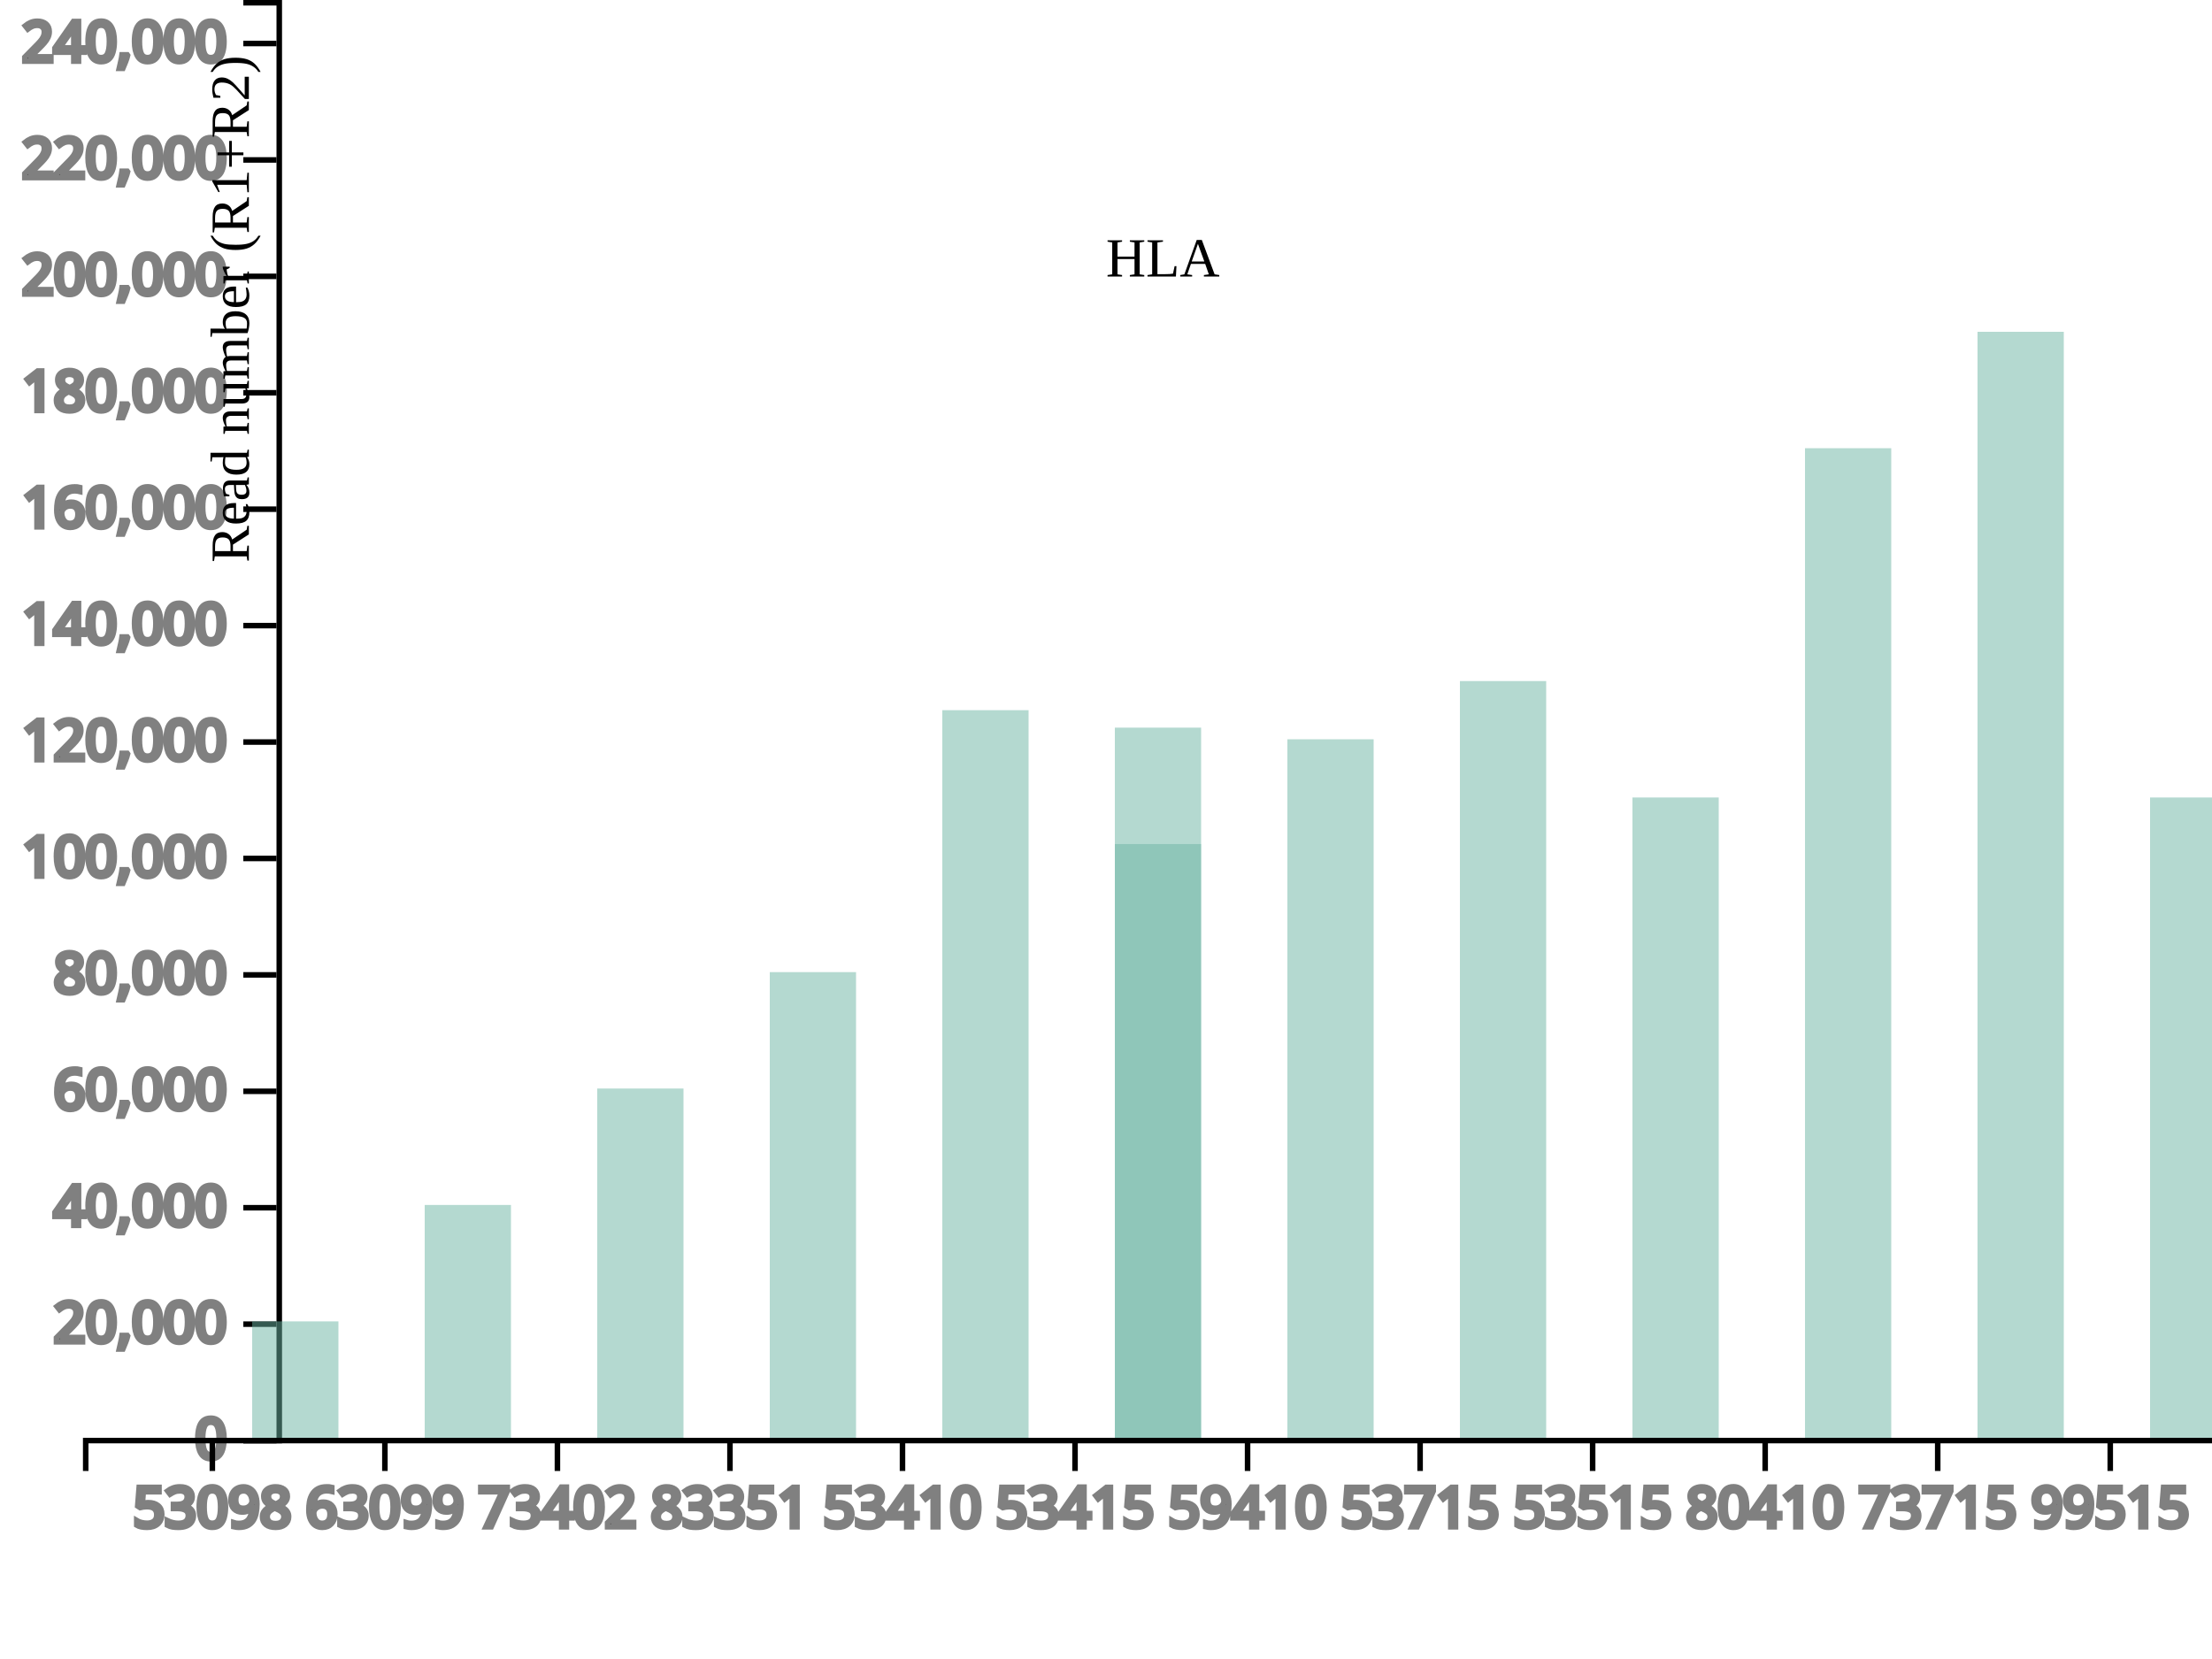
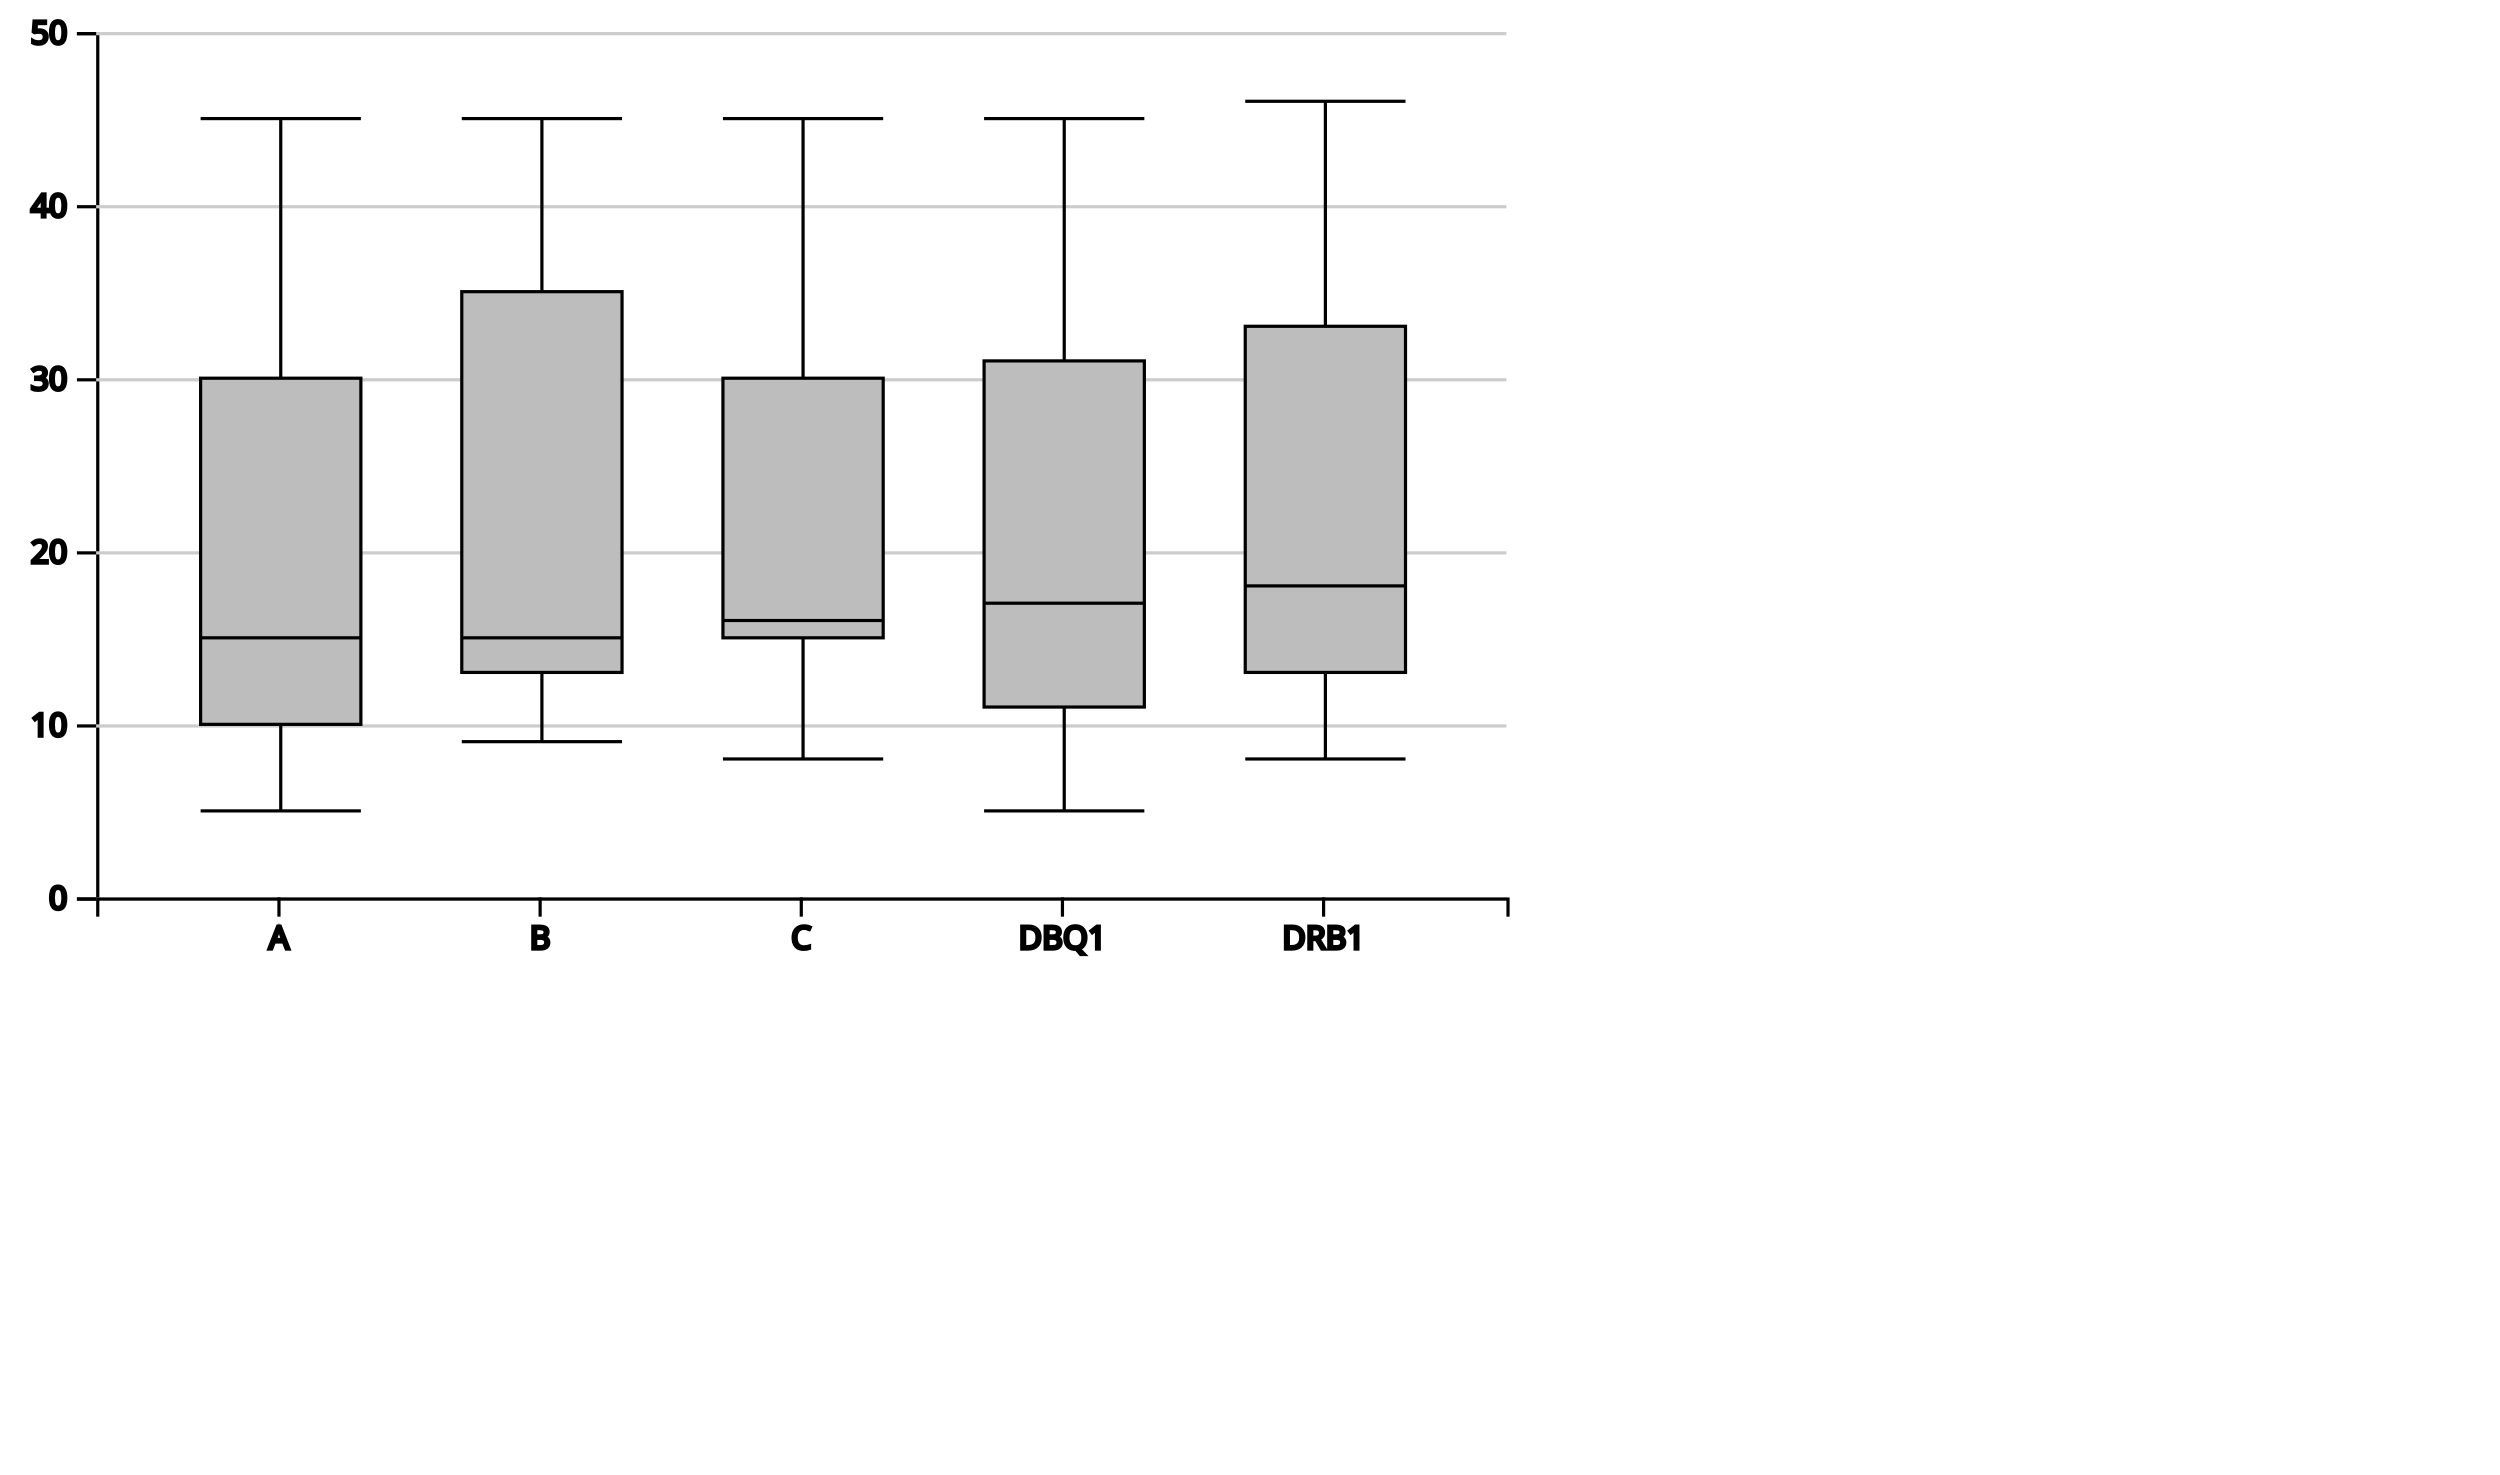
- <svg xmlns="http://www.w3.org/2000/svg" width="400" height="300">
-   <text transform="translate(150,0)" x="50" y="50" font-size="10px">HLA</text>
-   <g transform="translate(50,0)" stroke="grey" fill="none" font-size="10" font-family="sans-serif" text-anchor="end" style="font-size: 10;">
-     <path class="domain" stroke="currentColor" d="M-6,260.5H0.5V0.5H-6" />
-     <g class="tick" opacity="1" transform="translate(0,260.5)">
+ <svg xmlns="http://www.w3.org/2000/svg" width="780" height="460">
+   <g transform="translate(30,0)" stroke="black" fill="none" font-size="10" font-family="sans-serif" text-anchor="end">
+     <path class="domain" stroke="currentColor" d="M-6,280.5H0.5V10.5H-6" />
+     <g class="tick" opacity="1" transform="translate(0,280.5)">
      <line stroke="currentColor" x2="-6" />
      <text fill="currentColor" x="-9" dy="0.32em">0</text>
    </g>
-     <g class="tick" opacity="1" transform="translate(0,239.4474)">
+     <g class="tick" opacity="1" transform="translate(0,226.5)">
      <line stroke="currentColor" x2="-6" />
-       <text fill="currentColor" x="-9" dy="0.32em">20,000</text>
+       <text fill="currentColor" x="-9" dy="0.32em">10</text>
    </g>
-     <g class="tick" opacity="1" transform="translate(0,218.3947)">
+     <g class="tick" opacity="1" transform="translate(0,172.5)">
      <line stroke="currentColor" x2="-6" />
-       <text fill="currentColor" x="-9" dy="0.32em">40,000</text>
+       <text fill="currentColor" x="-9" dy="0.32em">20</text>
    </g>
-     <g class="tick" opacity="1" transform="translate(0,197.3421)">
+     <g class="tick" opacity="1" transform="translate(0,118.5)">
      <line stroke="currentColor" x2="-6" />
-       <text fill="currentColor" x="-9" dy="0.32em">60,000</text>
+       <text fill="currentColor" x="-9" dy="0.32em">30</text>
    </g>
-     <g class="tick" opacity="1" transform="translate(0,176.2895)">
+     <g class="tick" opacity="1" transform="translate(0,64.5)">
      <line stroke="currentColor" x2="-6" />
-       <text fill="currentColor" x="-9" dy="0.32em">80,000</text>
+       <text fill="currentColor" x="-9" dy="0.32em">40</text>
    </g>
-     <g class="tick" opacity="1" transform="translate(0,155.2368)">
+     <g class="tick" opacity="1" transform="translate(0,10.5)">
      <line stroke="currentColor" x2="-6" />
-       <text fill="currentColor" x="-9" dy="0.32em">100,000</text>
-     </g>
-     <g class="tick" opacity="1" transform="translate(0,134.1842)">
-       <line stroke="currentColor" x2="-6" />
-       <text fill="currentColor" x="-9" dy="0.32em">120,000</text>
-     </g>
-     <g class="tick" opacity="1" transform="translate(0,113.1316)">
-       <line stroke="currentColor" x2="-6" />
-       <text fill="currentColor" x="-9" dy="0.32em">140,000</text>
-     </g>
-     <g class="tick" opacity="1" transform="translate(0,92.07895)">
-       <line stroke="currentColor" x2="-6" />
-       <text fill="currentColor" x="-9" dy="0.32em">160,000</text>
-     </g>
-     <g class="tick" opacity="1" transform="translate(0,71.02632)">
-       <line stroke="currentColor" x2="-6" />
-       <text fill="currentColor" x="-9" dy="0.32em">180,000</text>
-     </g>
-     <g class="tick" opacity="1" transform="translate(0,49.97368)">
-       <line stroke="currentColor" x2="-6" />
-       <text fill="currentColor" x="-9" dy="0.32em">200,000</text>
-     </g>
-     <g class="tick" opacity="1" transform="translate(0,28.92105)">
-       <line stroke="currentColor" x2="-6" />
-       <text fill="currentColor" x="-9" dy="0.32em">220,000</text>
-     </g>
-     <g class="tick" opacity="1" transform="translate(0,7.868421)">
-       <line stroke="currentColor" x2="-6" />
-       <text fill="currentColor" x="-9" dy="0.32em">240,000</text>
-     </g>
-     <text transform="rotate(-90)" y="0" x="50" font-size="10px" />
-   </g>
-   <g transform="translate(15,260)" stroke="grey" fill="none" font-size="10" font-family="sans-serif" text-anchor="middle">
-     <path class="domain" stroke="currentColor" d="M0.5,6V0.5H390.5V6" />
-     <g class="tick" opacity="1" transform="translate(23.4,0)">
-       <line stroke="currentColor" y2="6" />
-       <text fill="currentColor" y="9" dy="0.71em">53098</text>
-     </g>
-     <g class="tick" opacity="1" transform="translate(54.6,0)">
-       <line stroke="currentColor" y2="6" />
-       <text fill="currentColor" y="9" dy="0.71em">63099</text>
-     </g>
-     <g class="tick" opacity="1" transform="translate(85.8,0)">
-       <line stroke="currentColor" y2="6" />
-       <text fill="currentColor" y="9" dy="0.71em">73402</text>
-     </g>
-     <g class="tick" opacity="1" transform="translate(117,0)">
-       <line stroke="currentColor" y2="6" />
-       <text fill="currentColor" y="9" dy="0.71em">83351</text>
-     </g>
-     <g class="tick" opacity="1" transform="translate(148.2,0)">
-       <line stroke="currentColor" y2="6" />
-       <text fill="currentColor" y="9" dy="0.71em">53410</text>
-     </g>
-     <g class="tick" opacity="1" transform="translate(179.4,0)">
-       <line stroke="currentColor" y2="6" />
-       <text fill="currentColor" y="9" dy="0.71em">53415</text>
-     </g>
-     <g class="tick" opacity="1" transform="translate(210.6,0)">
-       <line stroke="currentColor" y2="6" />
-       <text fill="currentColor" y="9" dy="0.71em">59410</text>
-     </g>
-     <g class="tick" opacity="1" transform="translate(241.8,0)">
-       <line stroke="currentColor" y2="6" />
-       <text fill="currentColor" y="9" dy="0.71em">53715</text>
-     </g>
-     <g class="tick" opacity="1" transform="translate(273,0)">
-       <line stroke="currentColor" y2="6" />
-       <text fill="currentColor" y="9" dy="0.71em">53515</text>
-     </g>
-     <g class="tick" opacity="1" transform="translate(304.2,0)">
-       <line stroke="currentColor" y2="6" />
-       <text fill="currentColor" y="9" dy="0.71em">80410</text>
-     </g>
-     <g class="tick" opacity="1" transform="translate(335.4,0)">
-       <line stroke="currentColor" y2="6" />
-       <text fill="currentColor" y="9" dy="0.71em">73715</text>
-     </g>
-     <g class="tick" opacity="1" transform="translate(366.6,0)">
-       <line stroke="currentColor" y2="6" />
-       <text fill="currentColor" y="9" dy="0.71em">99515</text>
+       <text fill="currentColor" x="-9" dy="0.32em">50</text>
    </g>
  </g>
-   <rect transform="translate(30,0)" class="bar" x="15.6" y="238.947" width="15.6" height="21.053" style="fill: #69b3a2; opacity: 0.5;" />
-   <rect transform="translate(30,0)" class="bar" x="46.8" y="217.895" width="15.6" height="42.105" style="fill: #69b3a2; opacity: 0.5;" />
-   <rect transform="translate(30,0)" class="bar" x="78" y="196.842" width="15.6" height="63.158" style="fill: #69b3a2; opacity: 0.5;" />
-   <rect transform="translate(30,0)" class="bar" x="109.2" y="175.789" width="15.6" height="84.211" style="fill: #69b3a2; opacity: 0.5;" />
-   <rect transform="translate(30,0)" class="bar" x="140.4" y="128.421" width="15.6" height="131.579" style="fill: #69b3a2; opacity: 0.5;" />
-   <rect transform="translate(30,0)" class="bar" x="171.6" y="152.632" width="15.6" height="107.368" style="fill: #69b3a2; opacity: 0.5;" />
-   <rect transform="translate(30,0)" class="bar" x="171.6" y="131.579" width="15.6" height="128.421" style="fill: #69b3a2; opacity: 0.5;" />
-   <rect transform="translate(30,0)" class="bar" x="202.8" y="133.684" width="15.6" height="126.316" style="fill: #69b3a2; opacity: 0.5;" />
-   <rect transform="translate(30,0)" class="bar" x="234" y="123.158" width="15.6" height="136.842" style="fill: #69b3a2; opacity: 0.5;" />
-   <rect transform="translate(30,0)" class="bar" x="265.2" y="144.211" width="15.6" height="115.789" style="fill: #69b3a2; opacity: 0.5;" />
-   <rect transform="translate(30,0)" class="bar" x="296.4" y="81.053" width="15.6" height="178.947" style="fill: #69b3a2; opacity: 0.5;" />
-   <rect transform="translate(30,0)" class="bar" x="327.6" y="60" width="15.6" height="200" style="fill: #69b3a2; opacity: 0.5;" />
-   <rect transform="translate(30,0)" class="bar" x="358.8" y="144.211" width="15.6" height="115.789" style="fill: #69b3a2; opacity: 0.5;" />
-   <text text-anchor="end" transform="rotate(-90)" y="45" x="-10" font-size="10px">Read number (R1+R2)</text>
+   <g style="color: rgb(204, 204, 204);" transform="translate(30,0)" fill="none" font-size="10" font-family="sans-serif" text-anchor="end">
+     <g class="tick" opacity="1" transform="translate(0,280.5)">
+       <line stroke="currentColor" x2="440" />
+       <text fill="currentColor" x="-3" dy="0.32em" />
+     </g>
+     <g class="tick" opacity="1" transform="translate(0,226.5)">
+       <line stroke="currentColor" x2="440" />
+       <text fill="currentColor" x="-3" dy="0.32em" />
+     </g>
+     <g class="tick" opacity="1" transform="translate(0,172.5)">
+       <line stroke="currentColor" x2="440" />
+       <text fill="currentColor" x="-3" dy="0.32em" />
+     </g>
+     <g class="tick" opacity="1" transform="translate(0,118.5)">
+       <line stroke="currentColor" x2="440" />
+       <text fill="currentColor" x="-3" dy="0.32em" />
+     </g>
+     <g class="tick" opacity="1" transform="translate(0,64.5)">
+       <line stroke="currentColor" x2="440" />
+       <text fill="currentColor" x="-3" dy="0.32em" />
+     </g>
+     <g class="tick" opacity="1" transform="translate(0,10.5)">
+       <line stroke="currentColor" x2="440" />
+       <text fill="currentColor" x="-3" dy="0.32em" />
+     </g>
+   </g>
+   <g transform="translate(0,280)" stroke="black" fill="none" font-size="10" font-family="sans-serif" text-anchor="middle">
+     <path class="domain" stroke="currentColor" d="M30.5,6V0.5H470.5V6" />
+     <g class="tick" opacity="1" transform="translate(87.03704,0)">
+       <line stroke="currentColor" y2="6" />
+       <text fill="currentColor" y="9" dy="0.71em">A</text>
+     </g>
+     <g class="tick" opacity="1" transform="translate(168.5185,0)">
+       <line stroke="currentColor" y2="6" />
+       <text fill="currentColor" y="9" dy="0.71em">B</text>
+     </g>
+     <g class="tick" opacity="1" transform="translate(250,0)">
+       <line stroke="currentColor" y2="6" />
+       <text fill="currentColor" y="9" dy="0.71em">C</text>
+     </g>
+     <g class="tick" opacity="1" transform="translate(331.4815,0)">
+       <line stroke="currentColor" y2="6" />
+       <text fill="currentColor" y="9" dy="0.71em">DBQ1</text>
+     </g>
+     <g class="tick" opacity="1" transform="translate(412.963,0)">
+       <line stroke="currentColor" y2="6" />
+       <text fill="currentColor" y="9" dy="0.71em">DRB1</text>
+     </g>
+   </g>
+   <line x1="87.593" x2="87.593" y1="253" y2="37" stroke="black" />
+   <line x1="169.074" x2="169.074" y1="231.4" y2="37" stroke="black" />
+   <line x1="250.556" x2="250.556" y1="236.8" y2="37" stroke="black" />
+   <line x1="332.037" x2="332.037" y1="253" y2="37" stroke="black" />
+   <line x1="413.519" x2="413.519" y1="236.8" y2="31.6" stroke="black" />
+   <rect x="62.593" y="118" width="50" height="108" fill="#BDBDBD" stroke="black" />
+   <rect x="144.074" y="91" width="50" height="118.8" fill="#BDBDBD" stroke="black" />
+   <rect x="225.556" y="118" width="50" height="81" fill="#BDBDBD" stroke="black" />
+   <rect x="307.037" y="112.6" width="50" height="108" fill="#BDBDBD" stroke="black" />
+   <rect x="388.519" y="101.8" width="50" height="108" fill="#BDBDBD" stroke="black" />
+   <line x1="62.593" x2="112.593" y1="199" y2="199" stroke="black" width="80" />
+   <line x1="144.074" x2="194.074" y1="199" y2="199" stroke="black" width="80" />
+   <line x1="225.556" x2="275.556" y1="193.6" y2="193.6" stroke="black" width="80" />
+   <line x1="307.037" x2="357.037" y1="188.2" y2="188.2" stroke="black" width="80" />
+   <line x1="388.519" x2="438.519" y1="182.8" y2="182.8" stroke="black" width="80" />
+   <line x1="62.593" x2="112.593" y1="37" y2="37" stroke="black" width="80" />
+   <line x1="144.074" x2="194.074" y1="37" y2="37" stroke="black" width="80" />
+   <line x1="225.556" x2="275.556" y1="37" y2="37" stroke="black" width="80" />
+   <line x1="307.037" x2="357.037" y1="37" y2="37" stroke="black" width="80" />
+   <line x1="388.519" x2="438.519" y1="31.6" y2="31.6" stroke="black" width="80" />
+   <line x1="62.593" x2="112.593" y1="253" y2="253" stroke="black" width="80" />
+   <line x1="144.074" x2="194.074" y1="231.4" y2="231.4" stroke="black" width="80" />
+   <line x1="225.556" x2="275.556" y1="236.8" y2="236.8" stroke="black" width="80" />
+   <line x1="307.037" x2="357.037" y1="253" y2="253" stroke="black" width="80" />
+   <line x1="388.519" x2="438.519" y1="236.8" y2="236.8" stroke="black" width="80" />
</svg>
